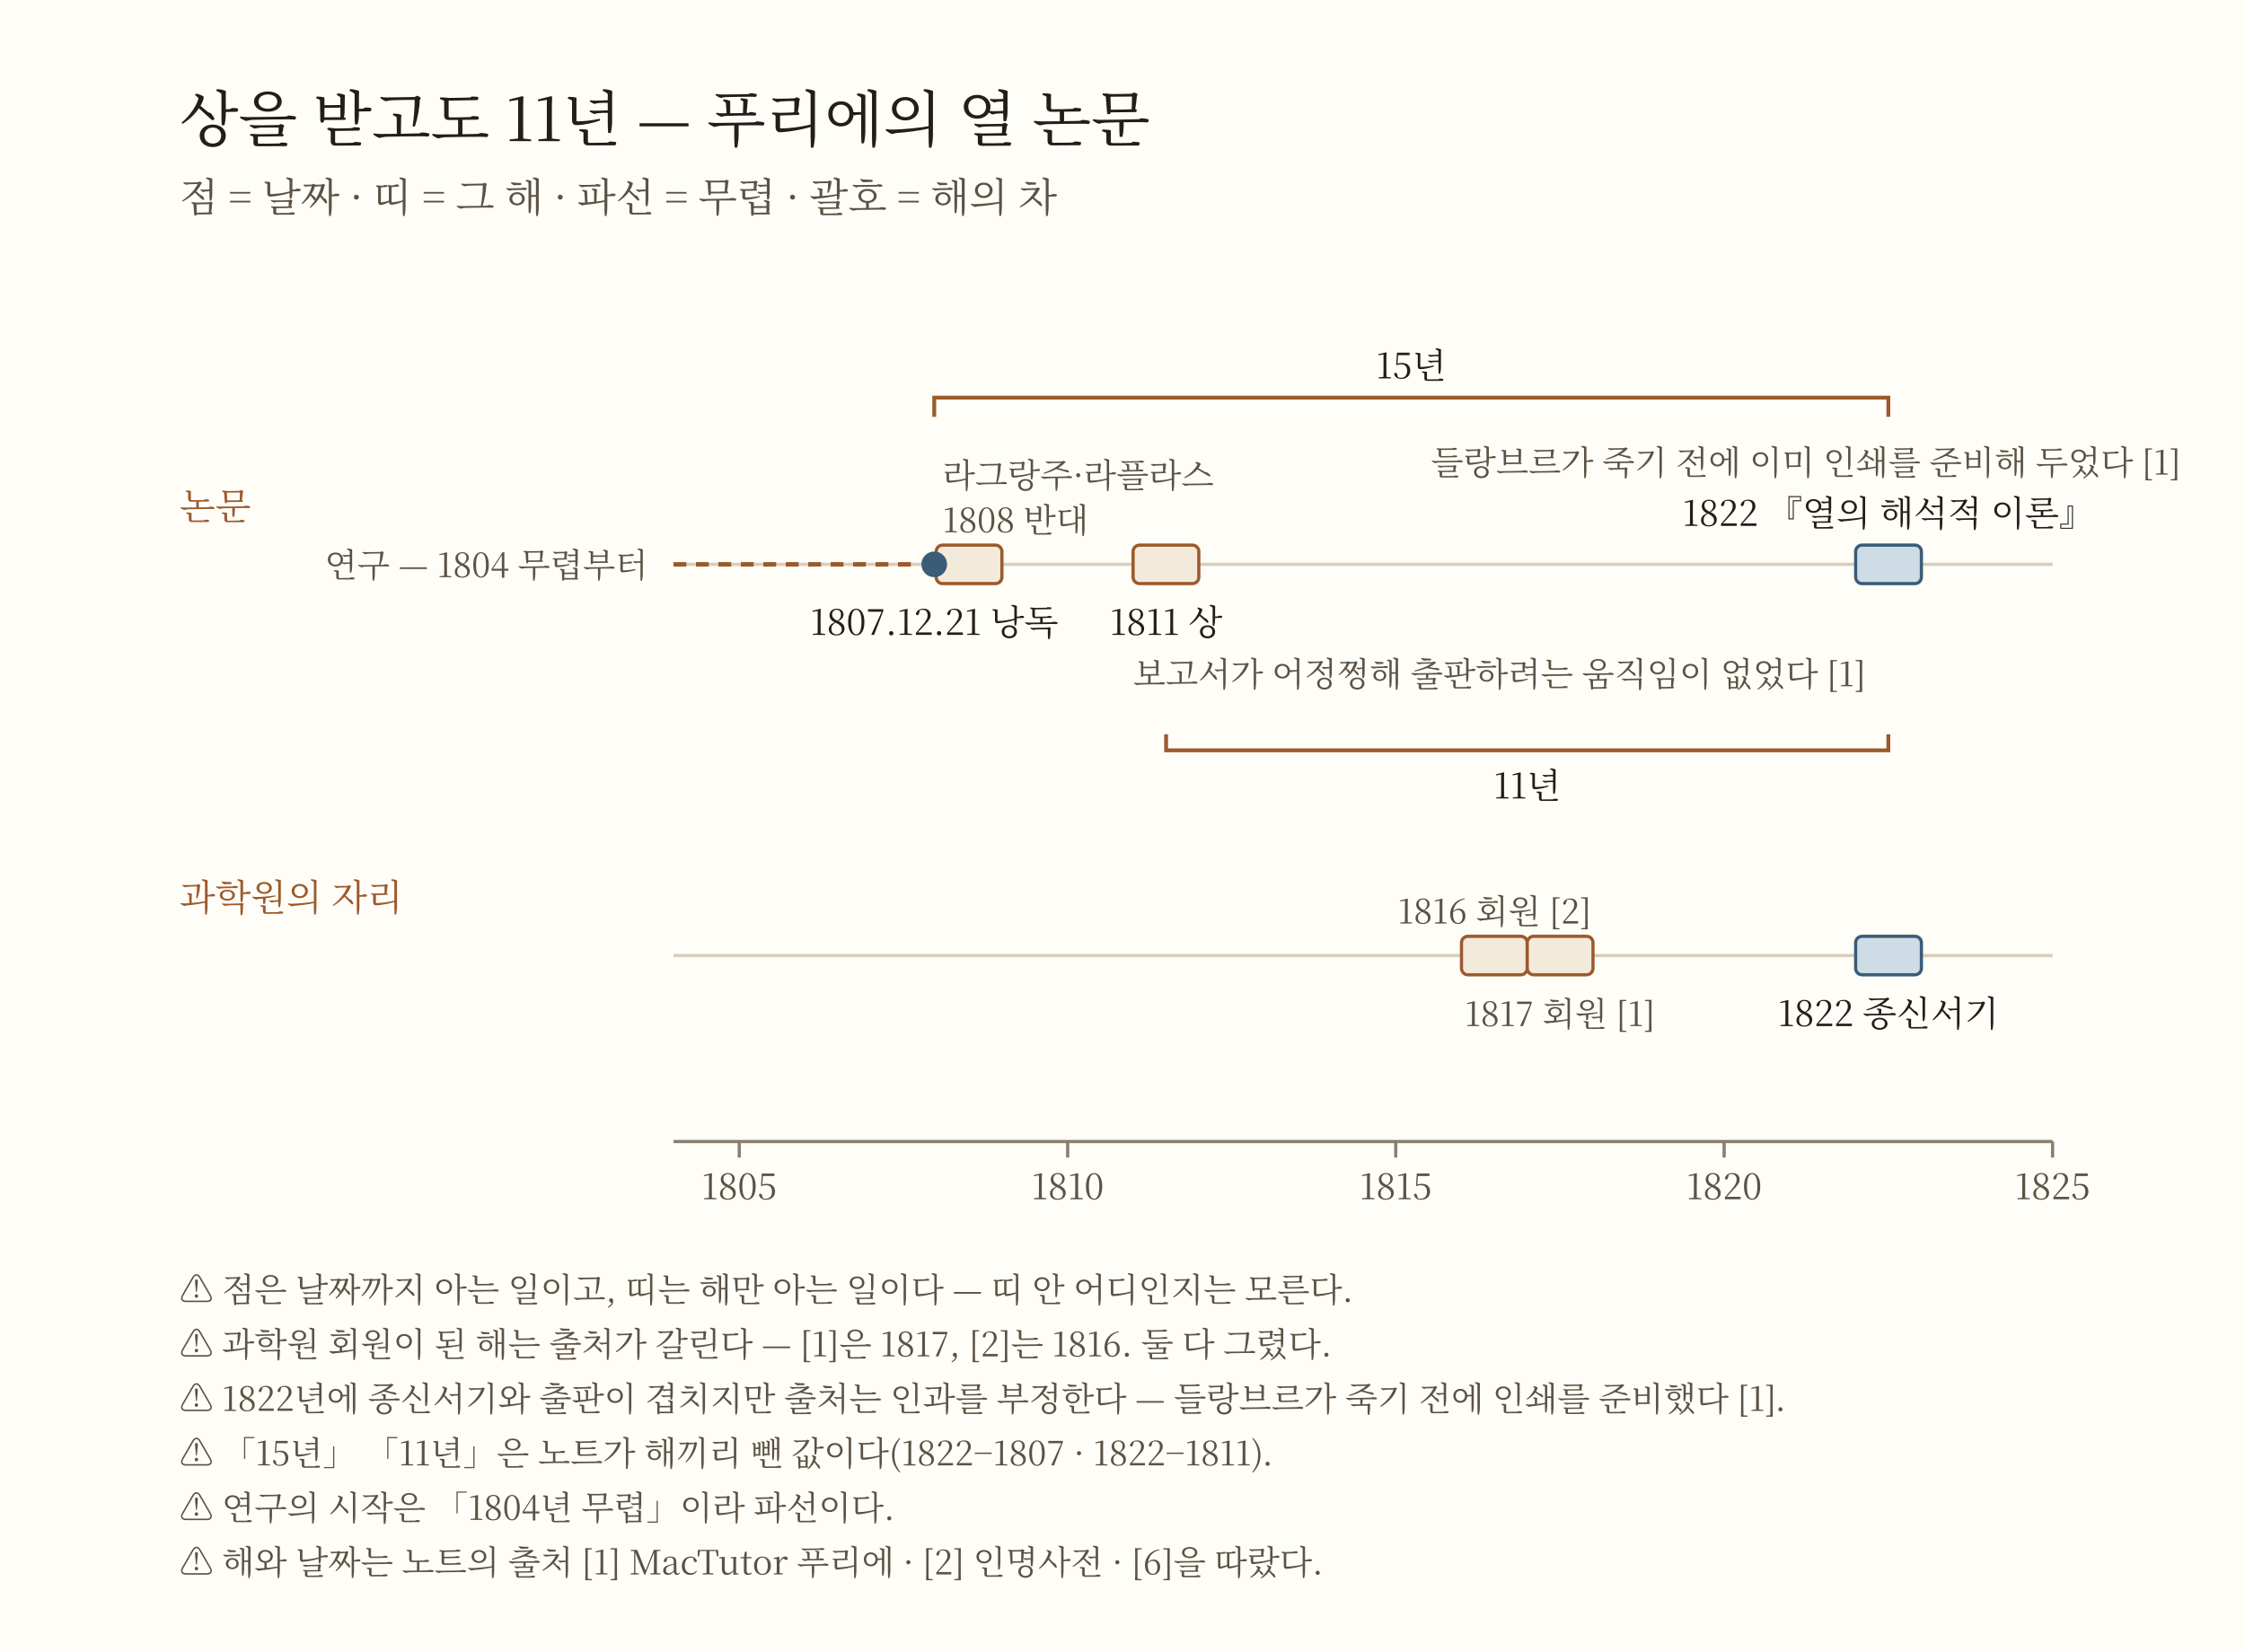
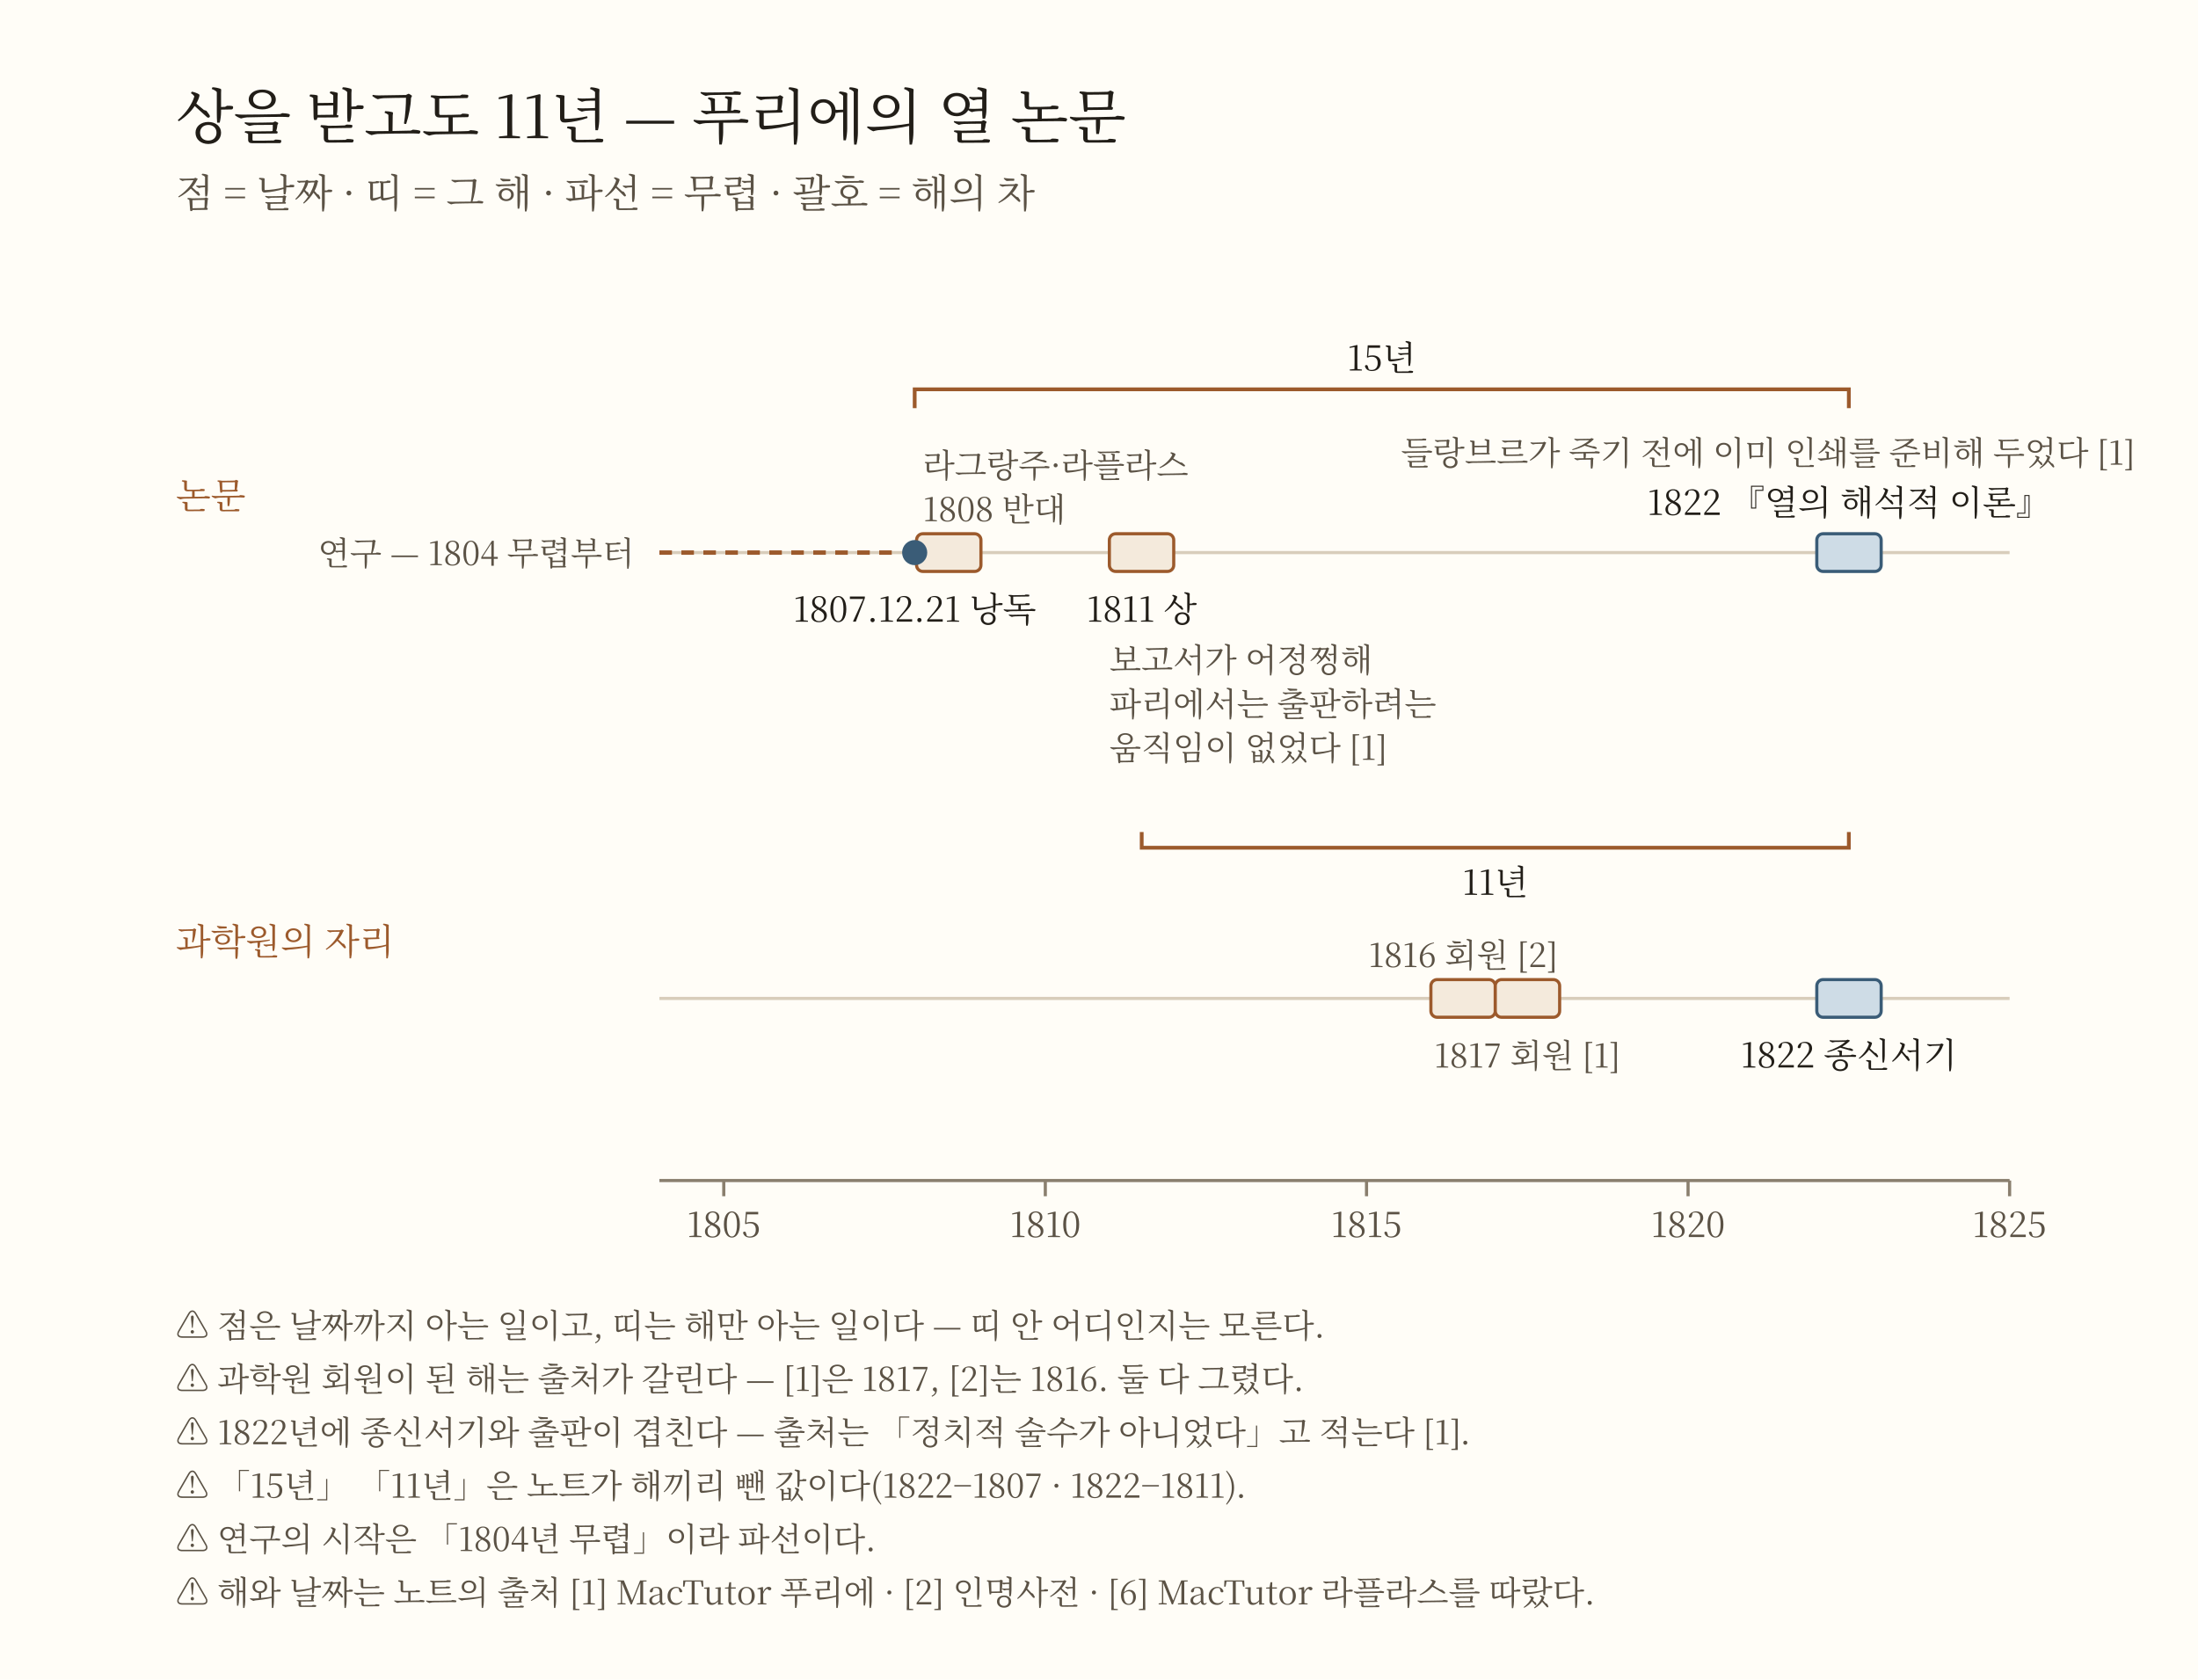
- <svg xmlns="http://www.w3.org/2000/svg" viewBox="0 0 700 515" width="700" height="515" role="img" aria-label="그림 위쪽에 「상을 받고도 11년 — 푸리에의 열 논문」이라는 표제가 있고 그 아래에 점은 날짜, 띠는 그 해, 파선은 무렵, 괄호는 해의 차라는 부호표가 있다. 가로축은 1804년부터 1825년까지의 해이고, 줄이 둘 있다. 줄 이름은 왼쪽 끝에 논문, 과학원의 자리라고 적혀 있다. 위 줄 논문에는 연구, 1804 무렵부터라는 글 바로 오른쪽에서 파선이 시작해 1807년 끝까지 이어지고, 1807년 끝의 점 아래에 1807년 12월 21일 낭독이라고 적혀 있다. 점은 곧바로 이어지는 1808년 띠의 왼쪽 끝에 걸쳐 있고, 그 띠 위에 두 줄로 라그랑주와 라플라스, 1808 반대라고 적혀 있다. 1811년 띠 아래에 1811 상, 그 아래에 보고서가 어정쩡해 출판하려는 움직임이 없었다고 적혀 있다. 1822년 띠 위에 열의 해석적 이론이, 그 위 오른쪽에 들랑브르가 죽기 전에 이미 인쇄를 준비해 두었다고 적혀 있다. 1811년 띠와 1822년 띠 사이는 비어 있고, 그 아래에 두 띠의 가운데를 잇는 괄호에 11년이라고 적혀 있다. 위 줄 위에는 낭독 점에서 1822년 띠 가운데까지 걸친 괄호가 있고 15년이라고 적혀 있다. 아래 줄 과학원의 자리에는 1816년 띠와 1817년 띠가 붙어 있고, 1816년 띠 위에 1816 회원 출처 2번, 1817년 띠 아래에 1817 회원 출처 1번이라고 따로 적혀 있으며, 1822년 띠 아래에 1822 종신서기라고 적혀 있다. 아래에 단서가 여섯 줄 있다. 첫째, 점은 날짜까지 아는 일이고 띠는 해만 아는 일이라 띠 안 어디인지는 모른다. 둘째, 과학원 회원이 된 해는 출처가 갈려 1번은 1817, 2번은 1816이라 둘 다 그렸다. 셋째, 1822년에 종신서기와 출판이 겹치지만 출처는 인과를 부정하고, 들랑브르가 죽기 전에 이미 인쇄를 준비해 두었다. 넷째, 15년과 11년은 노트가 해끼리 뺀 값이다. 다섯째, 연구의 시작은 1804년 무렵이라 파선이다. 여섯째, 해와 날짜는 노트의 출처 1번 MacTutor 푸리에, 2번 인명사전, 6번을 따랐다.">
+ <svg xmlns="http://www.w3.org/2000/svg" viewBox="0 0 700 535" width="700" height="535" role="img" aria-label="그림 위쪽에 「상을 받고도 11년 — 푸리에의 열 논문」이라는 표제가 있고 그 아래에 점은 날짜, 띠는 그 해, 파선은 무렵, 괄호는 해의 차라는 부호표가 있다. 가로축은 1804년부터 1825년까지의 해이고, 줄이 둘 있다. 줄 이름은 왼쪽 끝에 논문, 과학원의 자리라고 적혀 있다. 위 줄 논문에는 연구, 1804 무렵부터라는 글 바로 오른쪽에서 파선이 시작해 1807년 끝까지 이어지고, 1807년 끝의 점 아래에 1807년 12월 21일 낭독이라고 적혀 있다. 점은 곧바로 이어지는 1808년 띠의 왼쪽 끝에 걸쳐 있고, 그 띠 위에 두 줄로 라그랑주와 라플라스, 1808 반대라고 적혀 있다. 1811년 띠 아래에 1811 상, 그 아래에 세 줄로 보고서가 어정쩡해 파리에서는 출판하려는 움직임이 없었다고 적혀 있다. 1822년 띠 위에 열의 해석적 이론이, 그 위 오른쪽에 들랑브르가 죽기 전에 이미 인쇄를 준비해 두었다고 적혀 있다. 1811년 띠와 1822년 띠 사이는 비어 있고, 그 세 줄보다 더 아래에 두 띠의 가운데를 잇는 괄호에 11년이라고 적혀 있다. 위 줄 위에는 낭독 점에서 1822년 띠 가운데까지 걸친 괄호가 있고 15년이라고 적혀 있다. 아래 줄 과학원의 자리에는 1816년 띠와 1817년 띠가 붙어 있고, 1816년 띠 위에 1816 회원 출처 2번, 1817년 띠 아래에 1817 회원 출처 1번이라고 따로 적혀 있으며, 1822년 띠 아래에 1822 종신서기라고 적혀 있다. 아래에 단서가 여섯 줄 있다. 첫째, 점은 날짜까지 아는 일이고 띠는 해만 아는 일이라 띠 안 어디인지는 모른다. 둘째, 과학원 회원이 된 해는 출처가 갈려 1번은 1817, 2번은 1816이라 둘 다 그렸다. 셋째, 1822년에 종신서기와 출판이 겹치는데, 출처는 정치적 술수가 아니었다고 적는다. 넷째, 15년과 11년은 노트가 해끼리 뺀 값이다. 다섯째, 연구의 시작은 1804년 무렵이라 파선이다. 여섯째, 해와 날짜는 노트의 출처 1번 MacTutor 푸리에, 2번 인명사전, 6번 MacTutor 라플라스를 따랐다.">
  <style>
    text{font-family:EB Garamond, Georgia, 'Noto Serif KR', 'Noto Serif CJK KR', NanumMyeongjo, Batang, AppleMyungjo, serif;fill:#221E18;}
    .h1{font-size:19px;} .h2{font-size:12.5px;fill:#5B5245;}
    .grp{font-size:11.5px;fill:#9C5A2C;}
    .ev{font-size:11px;} .sm{font-size:10.5px;fill:#5B5245;} .yr{font-size:11px;fill:#5B5245;}
    .bg{fill:#FFFDF7;}
    .lane{stroke:#D8CDBB;stroke-width:1;}
    .pt{fill:#3A5C77;}
    .band{fill:#F4EADC;stroke:#9C5A2C;stroke-width:1;}
    .band2{fill:#CEDCE6;stroke:#3A5C77;stroke-width:1;}
    .unk{stroke:#9C5A2C;stroke-width:1.4;stroke-dasharray:4 3;}
    .brk{stroke:#9C5A2C;stroke-width:1.2;fill:none;}
    .axis{stroke:#8A7F6E;stroke-width:1;}
    .warn{font-size:10.5px;fill:#5B5245;}
  </style>
-   <rect class="bg" x="0" y="0" width="700" height="515" />
+   <rect class="bg" x="0" y="0" width="700" height="535" />
  <text class="h1" x="56" y="44">상을 받고도 11년 — 푸리에의 열 논문</text>
  <text class="h2" x="56" y="66">점 = 날짜 · 띠 = 그 해 · 파선 = 무렵 · 괄호 = 해의 차</text>
  <line class="lane" x1="210" y1="176" x2="640" y2="176" />
  <text class="grp" x="56.0" y="162" text-anchor="start">논문</text>
-   <line class="lane" x1="210" y1="298" x2="640" y2="298" />
-   <text class="grp" x="56.0" y="284" text-anchor="start">과학원의 자리</text>
-   <line class="unk" x1="210.0" y1="176" x2="286.3" y2="176" />
+   <line class="lane" x1="210" y1="318" x2="640" y2="318" />
+   <text class="grp" x="56.0" y="304" text-anchor="start">과학원의 자리</text>
+   <line class="unk" x1="210.0" y1="176" x2="284.0" y2="176" />
  <text class="sm" x="202.0" y="180" text-anchor="end">연구 — 1804 무렵부터</text>
  <text class="ev" x="291.3" y="198" text-anchor="middle">1807.12.21 낭독</text>
  <rect class="band" x="291.9" y="170" width="20.5" height="12" rx="2" />
  <text class="sm" x="293.9" y="166" text-anchor="start">1808 반대</text>
  <text class="sm" x="293.9" y="152" text-anchor="start">라그랑주·라플라스</text>
  <circle class="pt" cx="291.3" cy="176" r="4" />
  <rect class="band" x="353.3" y="170" width="20.5" height="12" rx="2" />
  <text class="ev" x="363.6" y="198" text-anchor="middle">1811 상</text>
-   <text class="sm" x="353.3" y="214" text-anchor="start">보고서가 어정쩡해 출판하려는 움직임이 없었다 [1]</text>
+   <text class="sm" x="353.3" y="214" text-anchor="start">보고서가 어정쩡해</text>
+   <text class="sm" x="353.3" y="228" text-anchor="start">파리에서는 출판하려는</text>
+   <text class="sm" x="353.3" y="242" text-anchor="start">움직임이 없었다 [1]</text>
  <rect class="band2" x="578.6" y="170" width="20.5" height="12" rx="2" />
  <text class="ev" x="588.8" y="164" text-anchor="middle">1822 『열의 해석적 이론』</text>
  <text class="sm" x="680.0" y="148" text-anchor="end">들랑브르가 죽기 전에 이미 인쇄를 준비해 두었다 [1]</text>
-   <path class="brk" d="M363.6,229 V234 H588.8 V229" />
-   <text class="ev" x="476.2" y="249" text-anchor="middle">11년</text>
+   <path class="brk" d="M363.6,265 V270 H588.8 V265" />
+   <text class="ev" x="476.2" y="285" text-anchor="middle">11년</text>
  <path class="brk" d="M291.3,130 V124 H588.8 V130" />
  <text class="ev" x="440.0" y="118" text-anchor="middle">15년</text>
-   <rect class="band" x="455.7" y="292" width="20.5" height="12" rx="2" />
-   <rect class="band" x="476.2" y="292" width="20.5" height="12" rx="2" />
-   <text class="sm" x="466.0" y="288" text-anchor="middle">1816 회원 [2]</text>
-   <text class="sm" x="486.4" y="320" text-anchor="middle">1817 회원 [1]</text>
-   <rect class="band2" x="578.6" y="292" width="20.5" height="12" rx="2" />
-   <text class="ev" x="588.8" y="320" text-anchor="middle">1822 종신서기</text>
-   <line class="axis" x1="210" y1="356" x2="640" y2="356" />
-   <line class="axis" x1="230.5" y1="356" x2="230.5" y2="361" />
-   <text class="yr" x="230.5" y="374" text-anchor="middle">1805</text>
-   <line class="axis" x1="332.9" y1="356" x2="332.9" y2="361" />
-   <text class="yr" x="332.9" y="374" text-anchor="middle">1810</text>
-   <line class="axis" x1="435.2" y1="356" x2="435.2" y2="361" />
-   <text class="yr" x="435.2" y="374" text-anchor="middle">1815</text>
-   <line class="axis" x1="537.6" y1="356" x2="537.6" y2="361" />
-   <text class="yr" x="537.6" y="374" text-anchor="middle">1820</text>
-   <line class="axis" x1="640.0" y1="356" x2="640.0" y2="361" />
-   <text class="yr" x="640.0" y="374" text-anchor="middle">1825</text>
-   <text class="warn" x="56" y="406">⚠ 점은 날짜까지 아는 일이고, 띠는 해만 아는 일이다 — 띠 안 어디인지는 모른다.</text>
-   <text class="warn" x="56" y="423">⚠ 과학원 회원이 된 해는 출처가 갈린다 — [1]은 1817, [2]는 1816. 둘 다 그렸다.</text>
-   <text class="warn" x="56" y="440">⚠ 1822년에 종신서기와 출판이 겹치지만 출처는 인과를 부정한다 — 들랑브르가 죽기 전에 인쇄를 준비했다 [1].</text>
-   <text class="warn" x="56" y="457">⚠ 「15년」 「11년」은 노트가 해끼리 뺀 값이다(1822−1807 · 1822−1811).</text>
-   <text class="warn" x="56" y="474">⚠ 연구의 시작은 「1804년 무렵」이라 파선이다.</text>
-   <text class="warn" x="56" y="491">⚠ 해와 날짜는 노트의 출처 [1] MacTutor 푸리에 · [2] 인명사전 · [6]을 따랐다.</text>
+   <rect class="band" x="455.7" y="312" width="20.5" height="12" rx="2" />
+   <rect class="band" x="476.2" y="312" width="20.5" height="12" rx="2" />
+   <text class="sm" x="466.0" y="308" text-anchor="middle">1816 회원 [2]</text>
+   <text class="sm" x="486.4" y="340" text-anchor="middle">1817 회원 [1]</text>
+   <rect class="band2" x="578.6" y="312" width="20.5" height="12" rx="2" />
+   <text class="ev" x="588.8" y="340" text-anchor="middle">1822 종신서기</text>
+   <line class="axis" x1="210" y1="376" x2="640" y2="376" />
+   <line class="axis" x1="230.5" y1="376" x2="230.5" y2="381" />
+   <text class="yr" x="230.5" y="394" text-anchor="middle">1805</text>
+   <line class="axis" x1="332.9" y1="376" x2="332.9" y2="381" />
+   <text class="yr" x="332.9" y="394" text-anchor="middle">1810</text>
+   <line class="axis" x1="435.2" y1="376" x2="435.2" y2="381" />
+   <text class="yr" x="435.2" y="394" text-anchor="middle">1815</text>
+   <line class="axis" x1="537.6" y1="376" x2="537.6" y2="381" />
+   <text class="yr" x="537.6" y="394" text-anchor="middle">1820</text>
+   <line class="axis" x1="640.0" y1="376" x2="640.0" y2="381" />
+   <text class="yr" x="640.0" y="394" text-anchor="middle">1825</text>
+   <text class="warn" x="56" y="426">⚠ 점은 날짜까지 아는 일이고, 띠는 해만 아는 일이다 — 띠 안 어디인지는 모른다.</text>
+   <text class="warn" x="56" y="443">⚠ 과학원 회원이 된 해는 출처가 갈린다 — [1]은 1817, [2]는 1816. 둘 다 그렸다.</text>
+   <text class="warn" x="56" y="460">⚠ 1822년에 종신서기와 출판이 겹친다 — 출처는 「정치적 술수가 아니었다」고 적는다 [1].</text>
+   <text class="warn" x="56" y="477">⚠ 「15년」 「11년」은 노트가 해끼리 뺀 값이다(1822−1807 · 1822−1811).</text>
+   <text class="warn" x="56" y="494">⚠ 연구의 시작은 「1804년 무렵」이라 파선이다.</text>
+   <text class="warn" x="56" y="511">⚠ 해와 날짜는 노트의 출처 [1] MacTutor 푸리에 · [2] 인명사전 · [6] MacTutor 라플라스를 따랐다.</text>
</svg>
